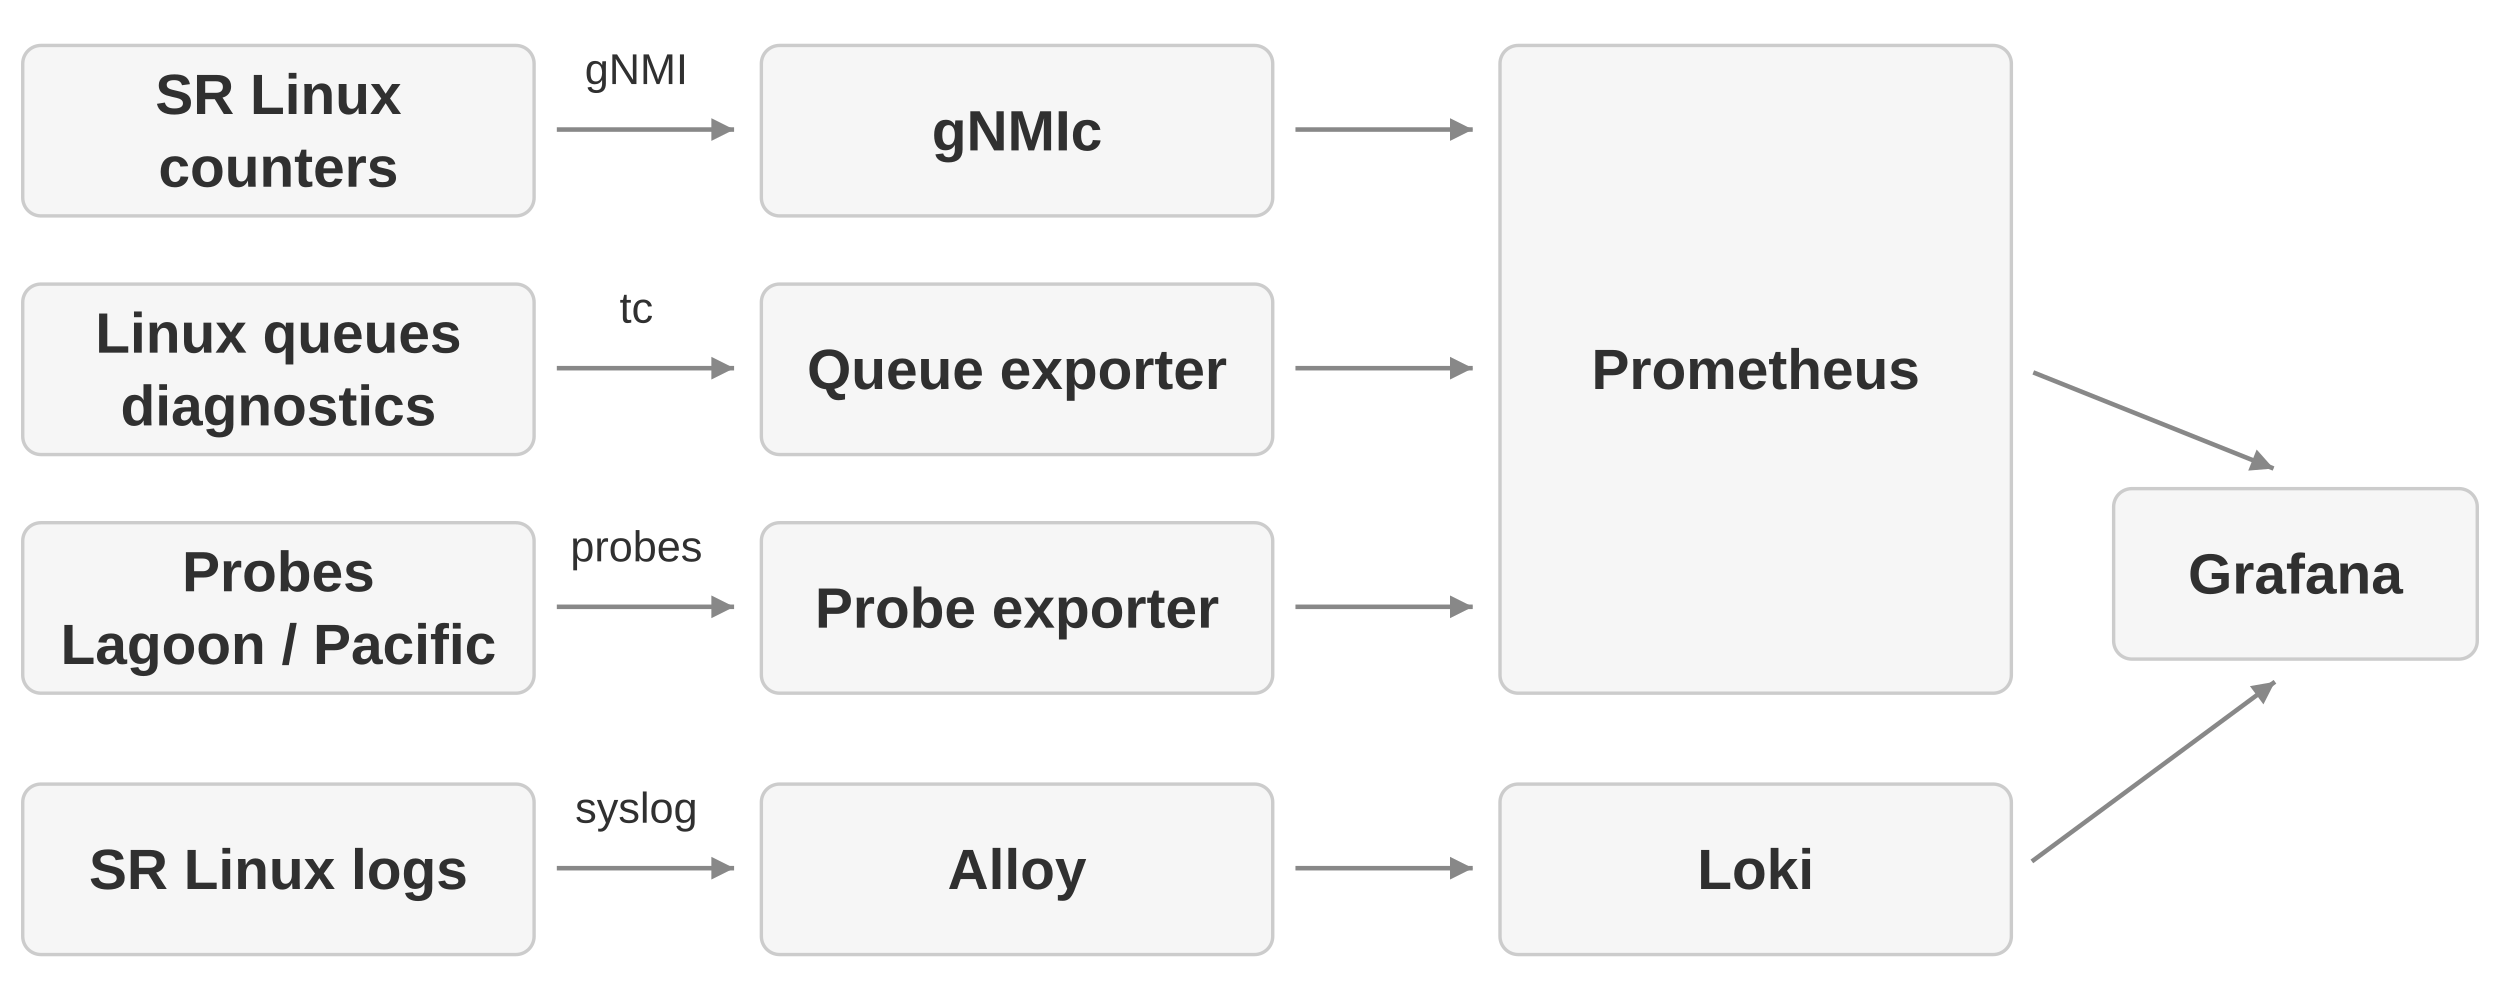
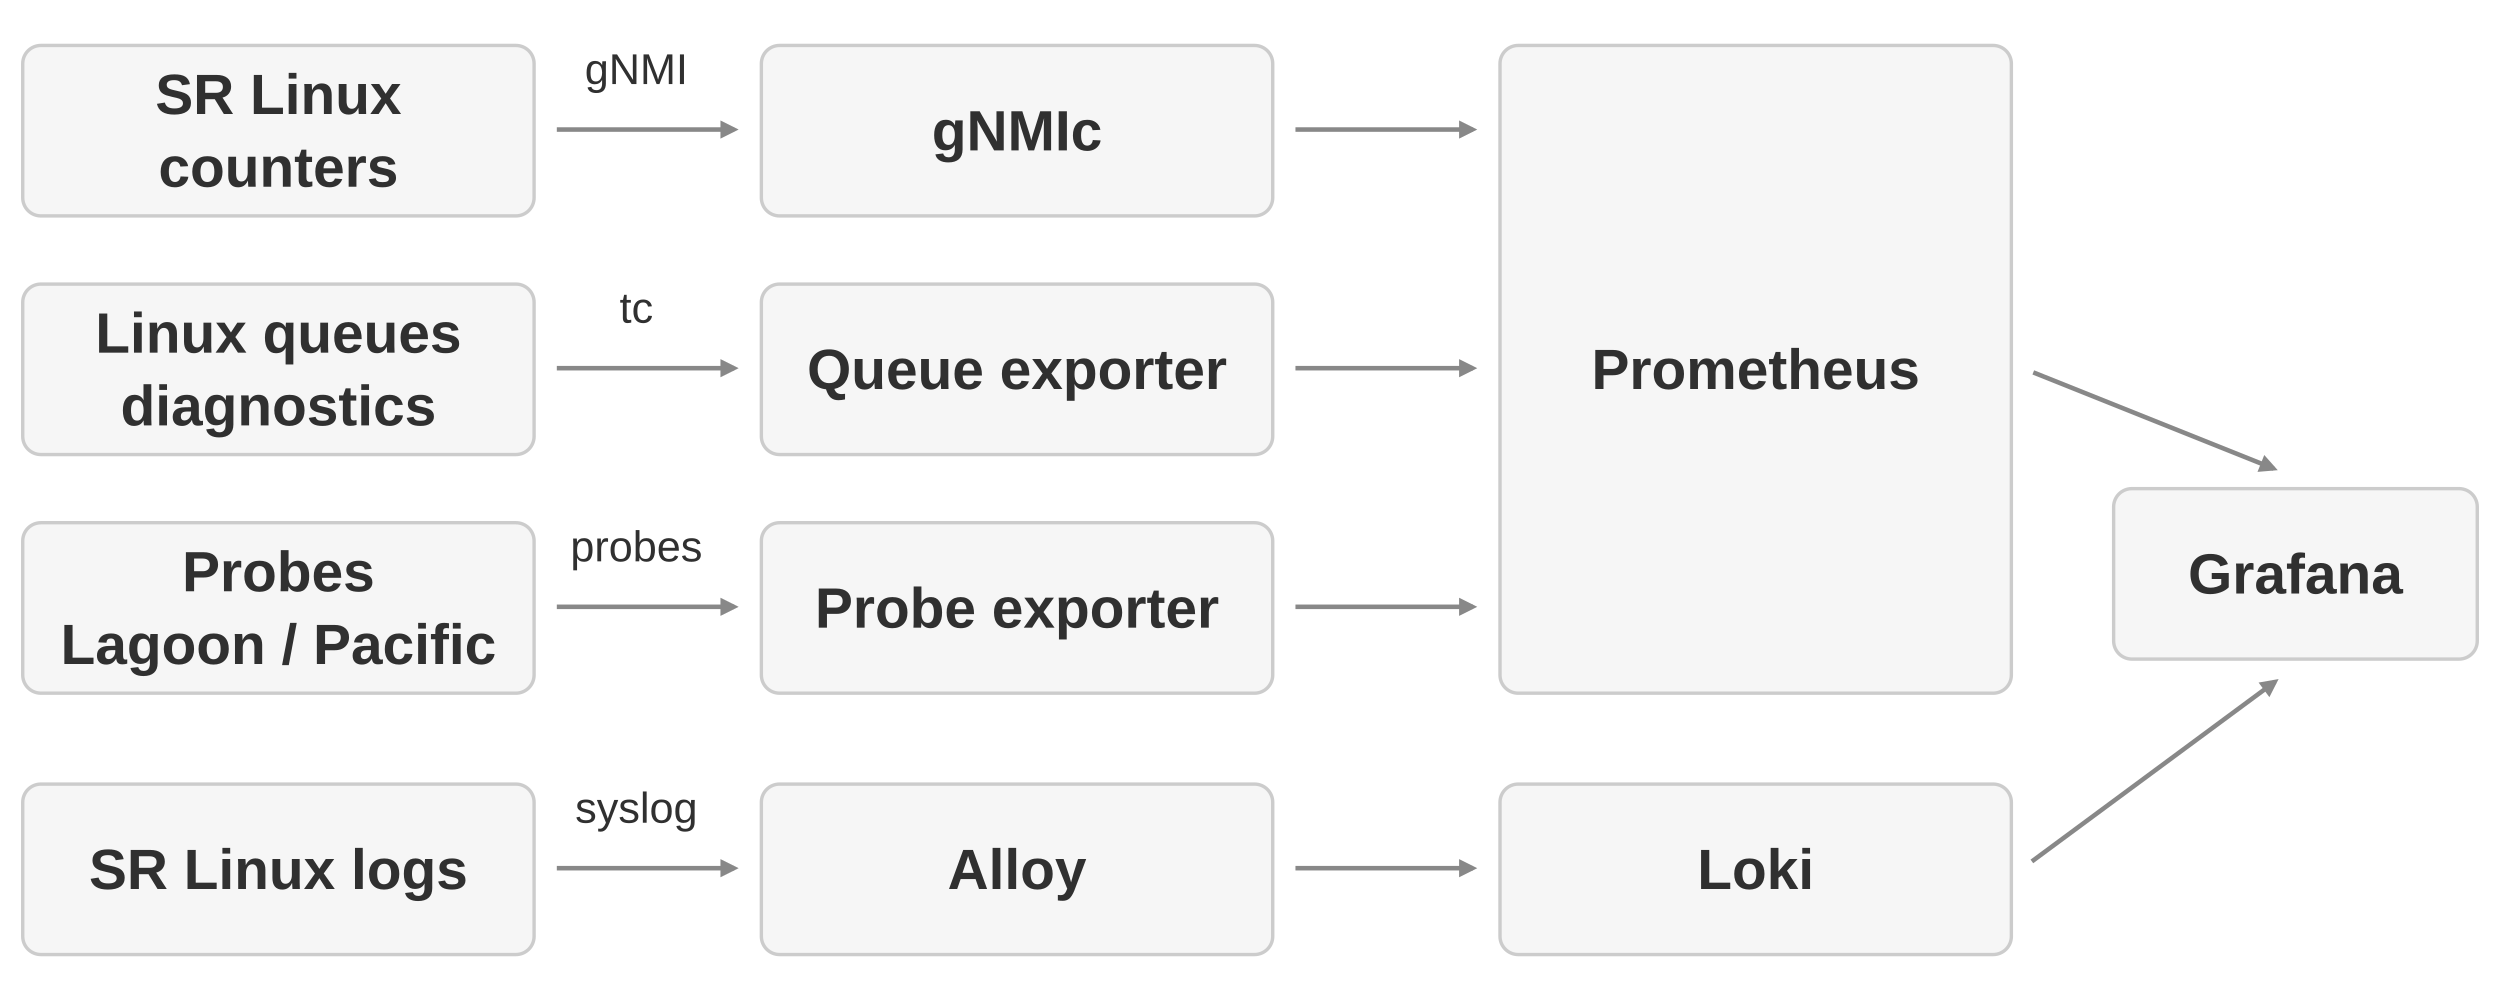
<svg xmlns="http://www.w3.org/2000/svg" width="1100" height="440" viewBox="0 0 1100 440" role="img" aria-label="Explanatory course diagram">
  <defs>
-     <marker id="arrow" viewBox="0 0 8 8" markerUnits="userSpaceOnUse" markerWidth="10" markerHeight="10" refX="8" refY="4" orient="auto">
-       <path d="M0,0 L8,4 L0,8" fill="#888888" />
+     <marker id="arrow" viewBox="-1 -1 10 10" markerUnits="userSpaceOnUse" markerWidth="10" markerHeight="10" refX="6" refY="4" orient="auto">
+       <path d="M0,0 L8,4 L0,8 Z" fill="#888888" />
    </marker>
-     <marker id="arrow-grey" viewBox="0 0 8 8" markerUnits="userSpaceOnUse" markerWidth="10" markerHeight="10" refX="8" refY="4" orient="auto">
-       <path d="M0,0 L8,4 L0,8" fill="#888888" />
+     <marker id="arrow-grey" viewBox="-1 -1 10 10" markerUnits="userSpaceOnUse" markerWidth="10" markerHeight="10" refX="6" refY="4" orient="auto">
+       <path d="M0,0 L8,4 L0,8 Z" fill="#888888" />
    </marker>
  </defs>
  <g font-family="Arial, Liberation Sans, sans-serif">
    <rect x="10" y="20" width="225" height="75" rx="8" fill="#f6f6f6" stroke="#cccccc" stroke-width="1.5" />
    <text dominant-baseline="central" x="122.5" y="41.5" font-size="25" text-anchor="middle" fill="#303030" font-weight="700">SR Linux</text>
    <text dominant-baseline="central" x="122.5" y="73.5" font-size="25" text-anchor="middle" fill="#303030" font-weight="700">counters</text>
    <rect x="335" y="20" width="225" height="75" rx="8" fill="#f6f6f6" stroke="#cccccc" stroke-width="1.5" />
    <text dominant-baseline="central" x="447.5" y="57.5" font-size="25" text-anchor="middle" fill="#303030" font-weight="700">gNMIc</text>
    <rect x="10" y="125" width="225" height="75" rx="8" fill="#f6f6f6" stroke="#cccccc" stroke-width="1.5" />
    <text dominant-baseline="central" x="122.5" y="146.5" font-size="25" text-anchor="middle" fill="#303030" font-weight="700">Linux queues</text>
    <text dominant-baseline="central" x="122.5" y="178.5" font-size="25" text-anchor="middle" fill="#303030" font-weight="700">diagnostics</text>
    <rect x="335" y="125" width="225" height="75" rx="8" fill="#f6f6f6" stroke="#cccccc" stroke-width="1.5" />
    <text dominant-baseline="central" x="447.5" y="162.5" font-size="25" text-anchor="middle" fill="#303030" font-weight="700">Queue exporter</text>
    <rect x="10" y="230" width="225" height="75" rx="8" fill="#f6f6f6" stroke="#cccccc" stroke-width="1.5" />
    <text dominant-baseline="central" x="122.5" y="251.5" font-size="25" text-anchor="middle" fill="#303030" font-weight="700">Probes</text>
    <text dominant-baseline="central" x="122.5" y="283.5" font-size="25" text-anchor="middle" fill="#303030" font-weight="700">Lagoon / Pacific</text>
    <rect x="335" y="230" width="225" height="75" rx="8" fill="#f6f6f6" stroke="#cccccc" stroke-width="1.5" />
    <text dominant-baseline="central" x="447.5" y="267.5" font-size="25" text-anchor="middle" fill="#303030" font-weight="700">Probe exporter</text>
    <rect x="660" y="20" width="225" height="285" rx="8" fill="#f6f6f6" stroke="#cccccc" stroke-width="1.5" />
    <text dominant-baseline="central" x="772.5" y="162.5" font-size="25" text-anchor="middle" fill="#303030" font-weight="700">Prometheus</text>
    <rect x="10" y="345" width="225" height="75" rx="8" fill="#f6f6f6" stroke="#cccccc" stroke-width="1.5" />
    <text dominant-baseline="central" x="122.5" y="382.5" font-size="25" text-anchor="middle" fill="#303030" font-weight="700">SR Linux logs</text>
    <rect x="335" y="345" width="225" height="75" rx="8" fill="#f6f6f6" stroke="#cccccc" stroke-width="1.5" />
    <text dominant-baseline="central" x="447.5" y="382.5" font-size="25" text-anchor="middle" fill="#303030" font-weight="700">Alloy</text>
    <rect x="660" y="345" width="225" height="75" rx="8" fill="#f6f6f6" stroke="#cccccc" stroke-width="1.5" />
    <text dominant-baseline="central" x="772.5" y="382.5" font-size="25" text-anchor="middle" fill="#303030" font-weight="700">Loki</text>
    <rect x="930" y="215" width="160" height="75" rx="8" fill="#f6f6f6" stroke="#cccccc" stroke-width="1.5" />
    <text dominant-baseline="central" x="1010.0" y="252.5" font-size="25" text-anchor="middle" fill="#303030" font-weight="700">Grafana</text>
    <path d="M245.0,57.0 L323.0,57.0" fill="none" stroke="#888888" stroke-width="2" marker-end="url(#arrow-grey)" />
    <path d="M570.0,57.0 L648.0,57.0" fill="none" stroke="#888888" stroke-width="2" marker-end="url(#arrow-grey)" />
    <path d="M245.0,162.0 L323.0,162.0" fill="none" stroke="#888888" stroke-width="2" marker-end="url(#arrow-grey)" />
    <path d="M570.0,162.0 L648.0,162.0" fill="none" stroke="#888888" stroke-width="2" marker-end="url(#arrow-grey)" />
    <path d="M245.0,267.0 L323.0,267.0" fill="none" stroke="#888888" stroke-width="2" marker-end="url(#arrow-grey)" />
    <path d="M570.0,267.0 L648.0,267.0" fill="none" stroke="#888888" stroke-width="2" marker-end="url(#arrow-grey)" />
    <path d="M245.0,382.0 L323.0,382.0" fill="none" stroke="#888888" stroke-width="2" marker-end="url(#arrow-grey)" />
    <path d="M570.0,382.0 L648.0,382.0" fill="none" stroke="#888888" stroke-width="2" marker-end="url(#arrow-grey)" />
    <path d="M894.642,163.857 L1000.358,206.143" fill="none" stroke="#888888" stroke-width="2" marker-end="url(#arrow-grey)" />
    <path d="M894.021,379.028 L1000.979,299.972" fill="none" stroke="#888888" stroke-width="2" marker-end="url(#arrow-grey)" />
    <text x="280" y="37" font-size="19" text-anchor="middle" fill="#303030" font-weight="400">gNMI</text>
    <text x="280" y="142" font-size="19" text-anchor="middle" fill="#303030" font-weight="400">tc</text>
    <text x="280" y="247" font-size="19" text-anchor="middle" fill="#303030" font-weight="400">probes</text>
    <text x="280" y="362" font-size="19" text-anchor="middle" fill="#303030" font-weight="400">syslog</text>
  </g>
</svg>
